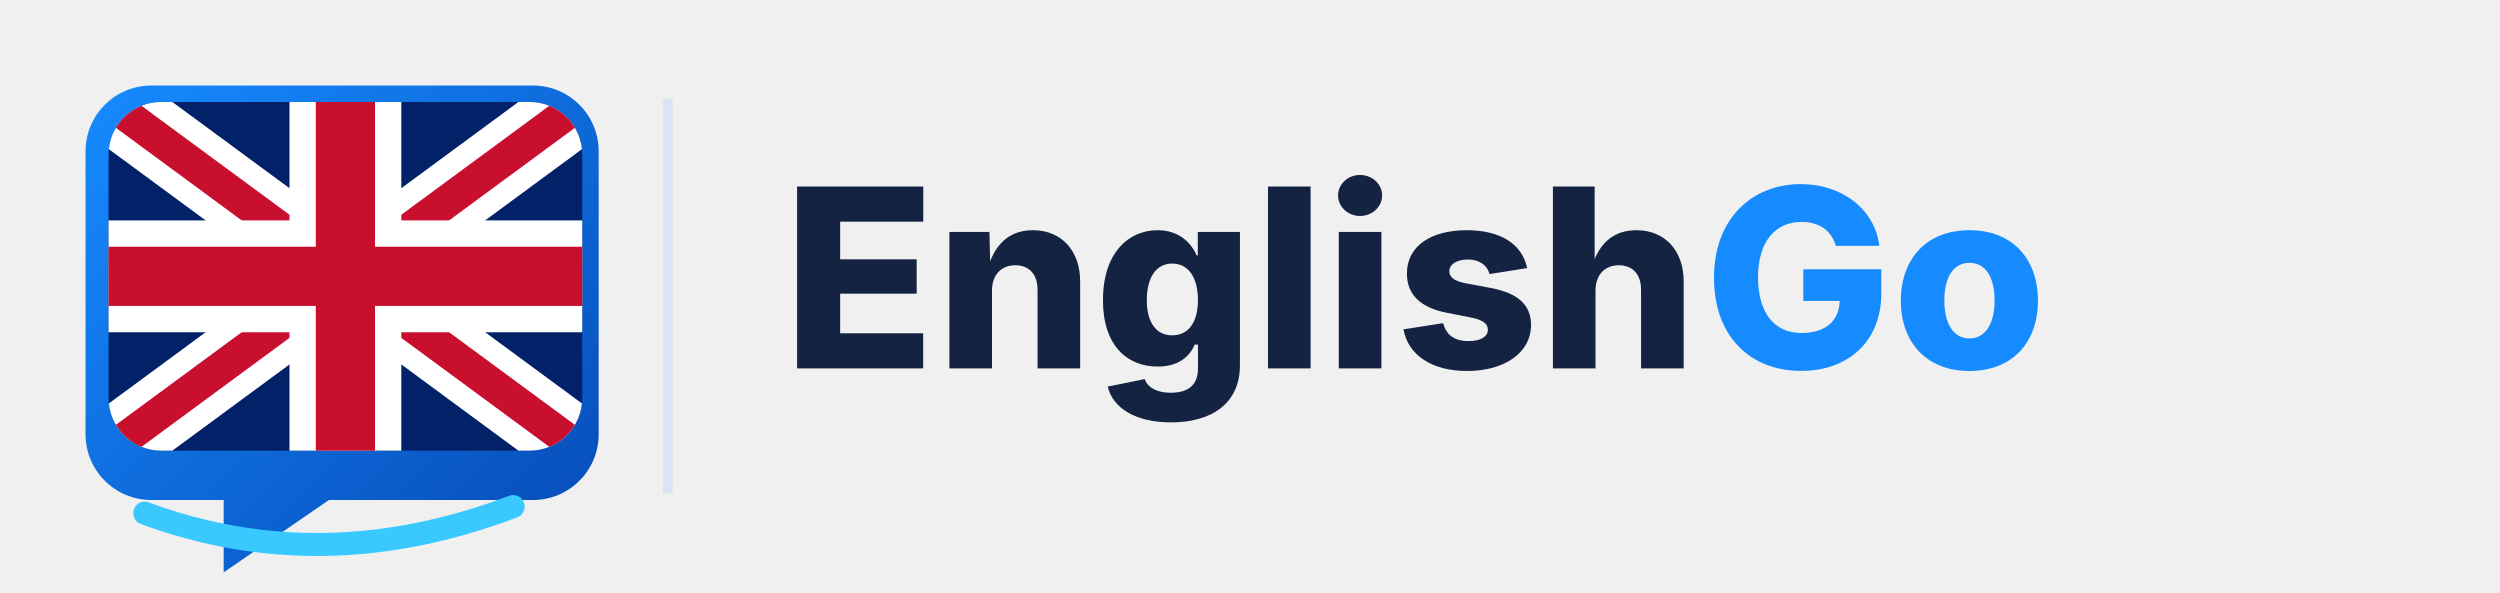
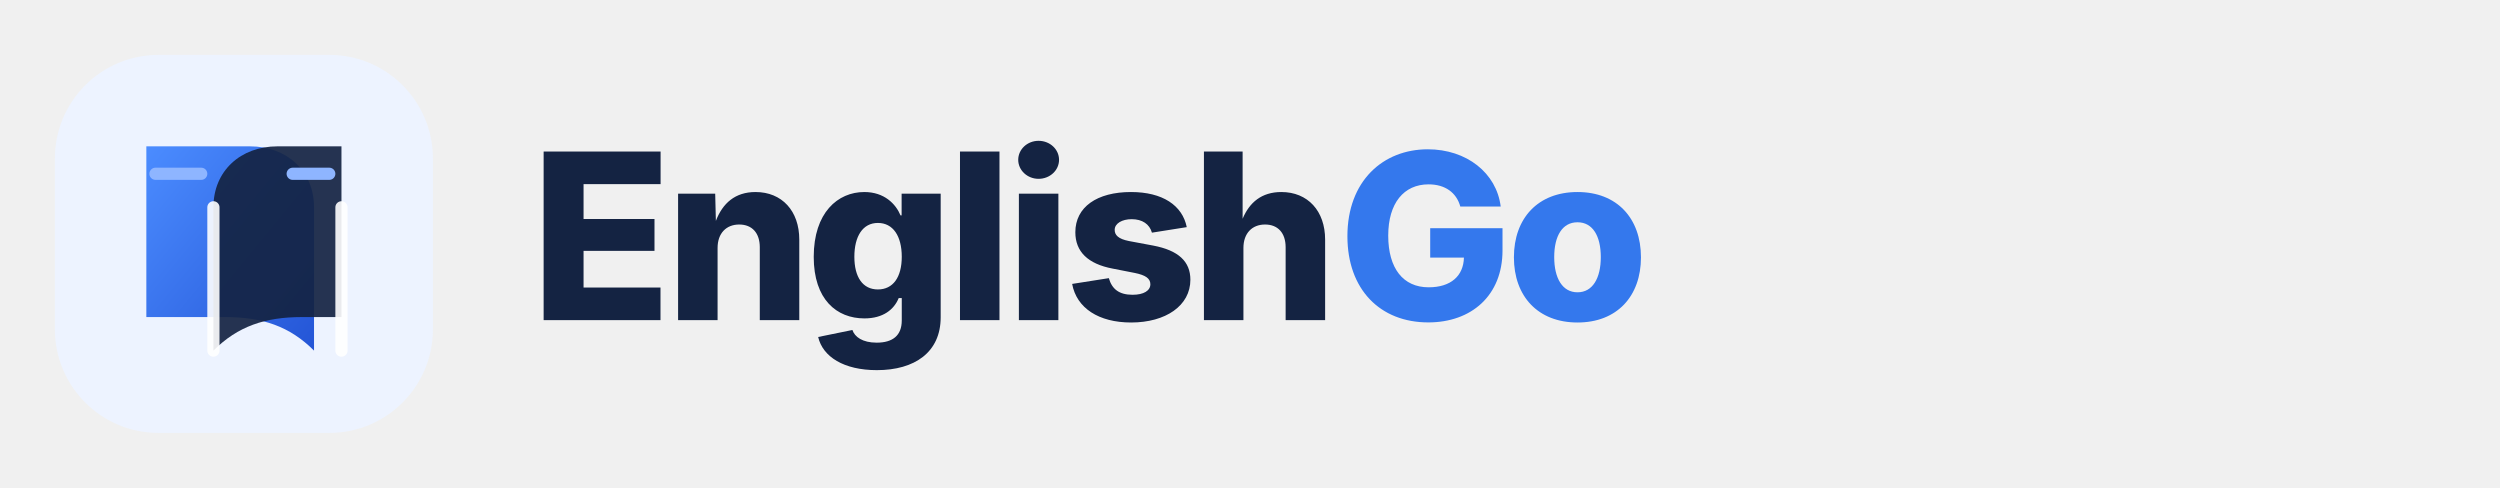
- <svg xmlns="http://www.w3.org/2000/svg" viewBox="0 0 760 180">
+ <svg xmlns="http://www.w3.org/2000/svg" viewBox="0 0 820 160" role="img" aria-labelledby="title desc">
  <defs>
-     <linearGradient id="b" x1="0" y1="0" x2="1" y2="1">
-       <stop stop-color="#168bff" />
-       <stop offset="1" stop-color="#0649b5" />
+     <linearGradient id="blue" x1="0" y1="0" x2="1" y2="1">
+       <stop stop-color="#4b8cff" />
+       <stop offset="1" stop-color="#2455d6" />
    </linearGradient>
  </defs>
-   <g transform="translate(18 18)">
-     <path d="M28 8h116a20 20 0 0 1 20 20v86a20 20 0 0 1-20 20H82l-32 22v-22H28a20 20 0 0 1-20-20V28A20 20 0 0 1 28 8" fill="url(#b)" />
-     <clipPath id="c">
-       <rect x="15" y="13" width="144" height="106" rx="16" />
-     </clipPath>
-     <g clip-path="url(#c)">
-       <rect x="15" y="13" width="144" height="106" fill="#012169" />
-       <path d="M15 13l144 106M159 13L15 119" stroke="#fff" stroke-width="23" />
-       <path d="M15 13l144 106M159 13L15 119" stroke="#c8102e" stroke-width="10" />
-       <path d="M87 13v106M15 66h144" stroke="#fff" stroke-width="34" />
-       <path d="M87 13v106M15 66h144" stroke="#c8102e" stroke-width="18" />
-     </g>
-     <path d="M26 138q54 20 112-2" fill="none" stroke="#39c9ff" stroke-width="7" stroke-linecap="round" />
-   </g>
-   <path d="M203 30v120" stroke="#d9e4f5" stroke-width="3" />
-   <text x="238" y="112" font-family="Inter,Arial,sans-serif" font-size="76" font-weight="800" fill="#142342">English</text>
-   <text x="518" y="112" font-family="Inter,Arial,sans-serif" font-size="76" font-weight="800" fill="#168bff">Go</text>
+   <rect x="18" y="18" width="124" height="124" rx="34" fill="#edf3ff" />
+   <path d="M48 48h34c12 0 21 8 21 20v47c-8-8-17-11-29-11H48z" fill="url(#blue)" />
+   <path d="M112 48H91c-12 0-21 8-21 20v47c8-8 17-11 29-11h13z" fill="#142342" opacity=".92" />
+   <path d="M70 68v47M112 68v47" stroke="#fff" stroke-width="4" stroke-linecap="round" opacity=".9" />
+   <path d="M51 57h15M96 57h12" stroke="#8eb5ff" stroke-width="4" stroke-linecap="round" />
+   <text x="174" y="105" font-family="Inter,Arial,sans-serif" font-size="76" font-weight="760" letter-spacing="-2.2" fill="#142342">English<tspan fill="#3478ed">Go</tspan>
+   </text>
</svg>
